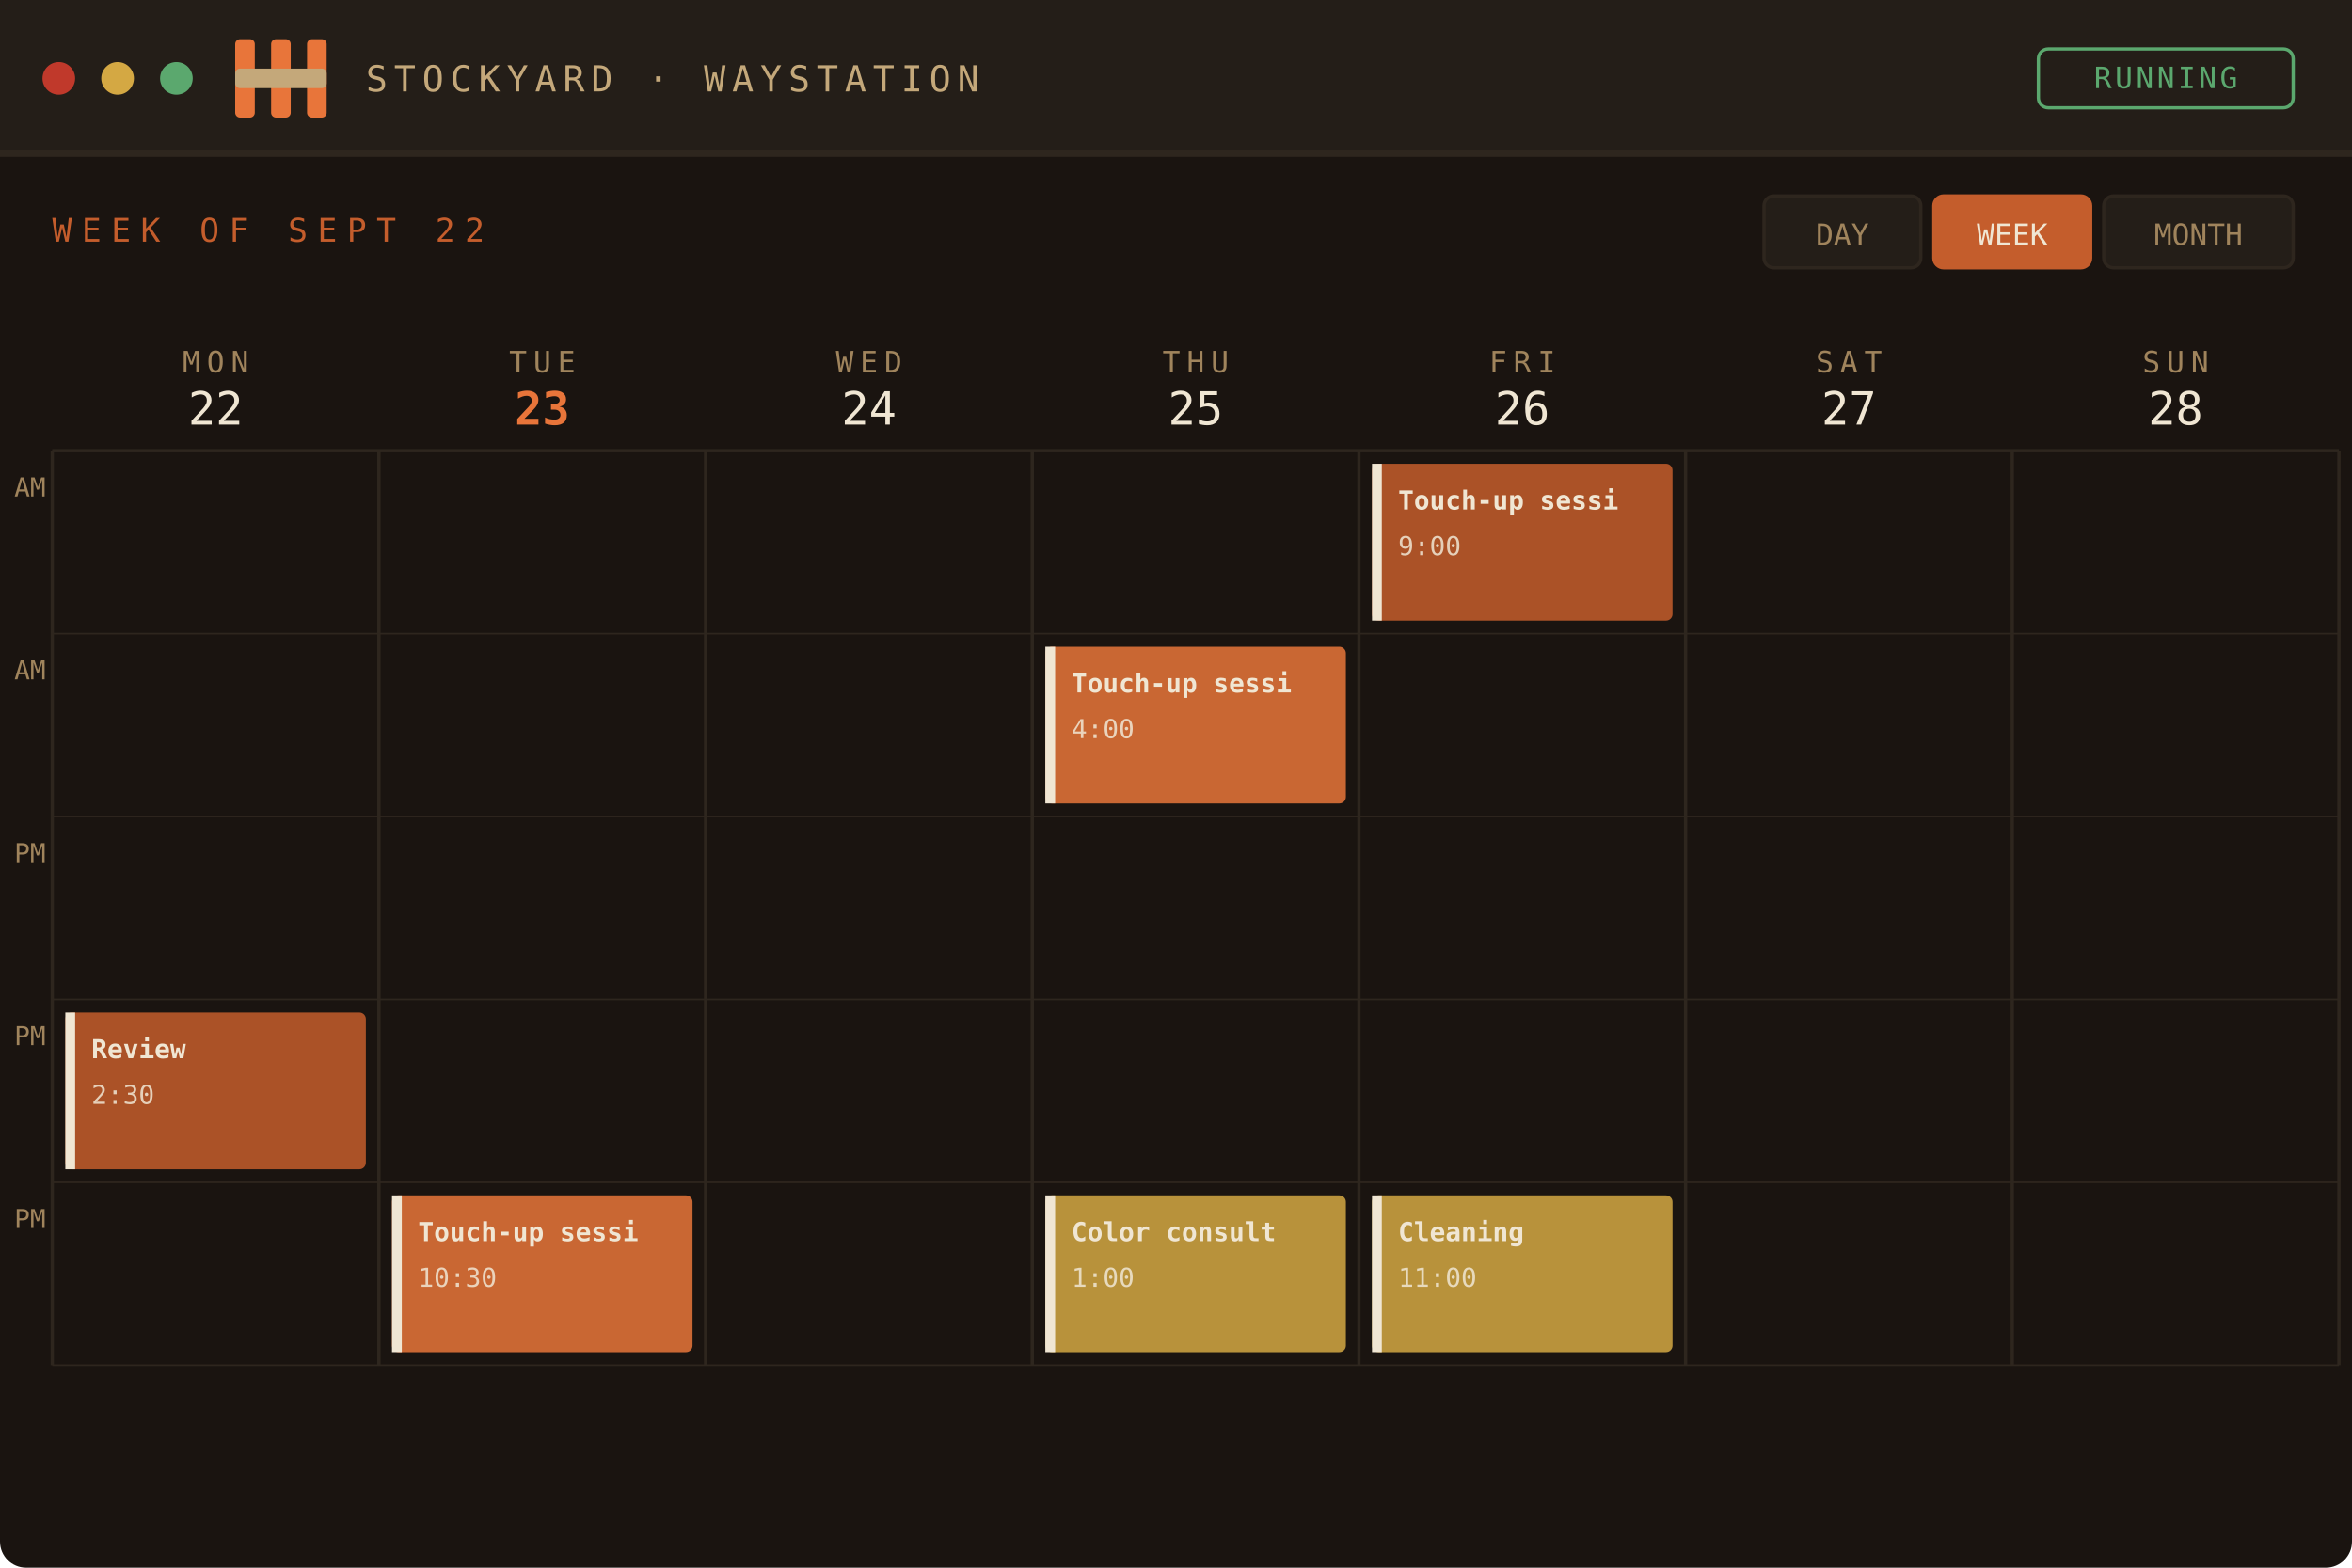
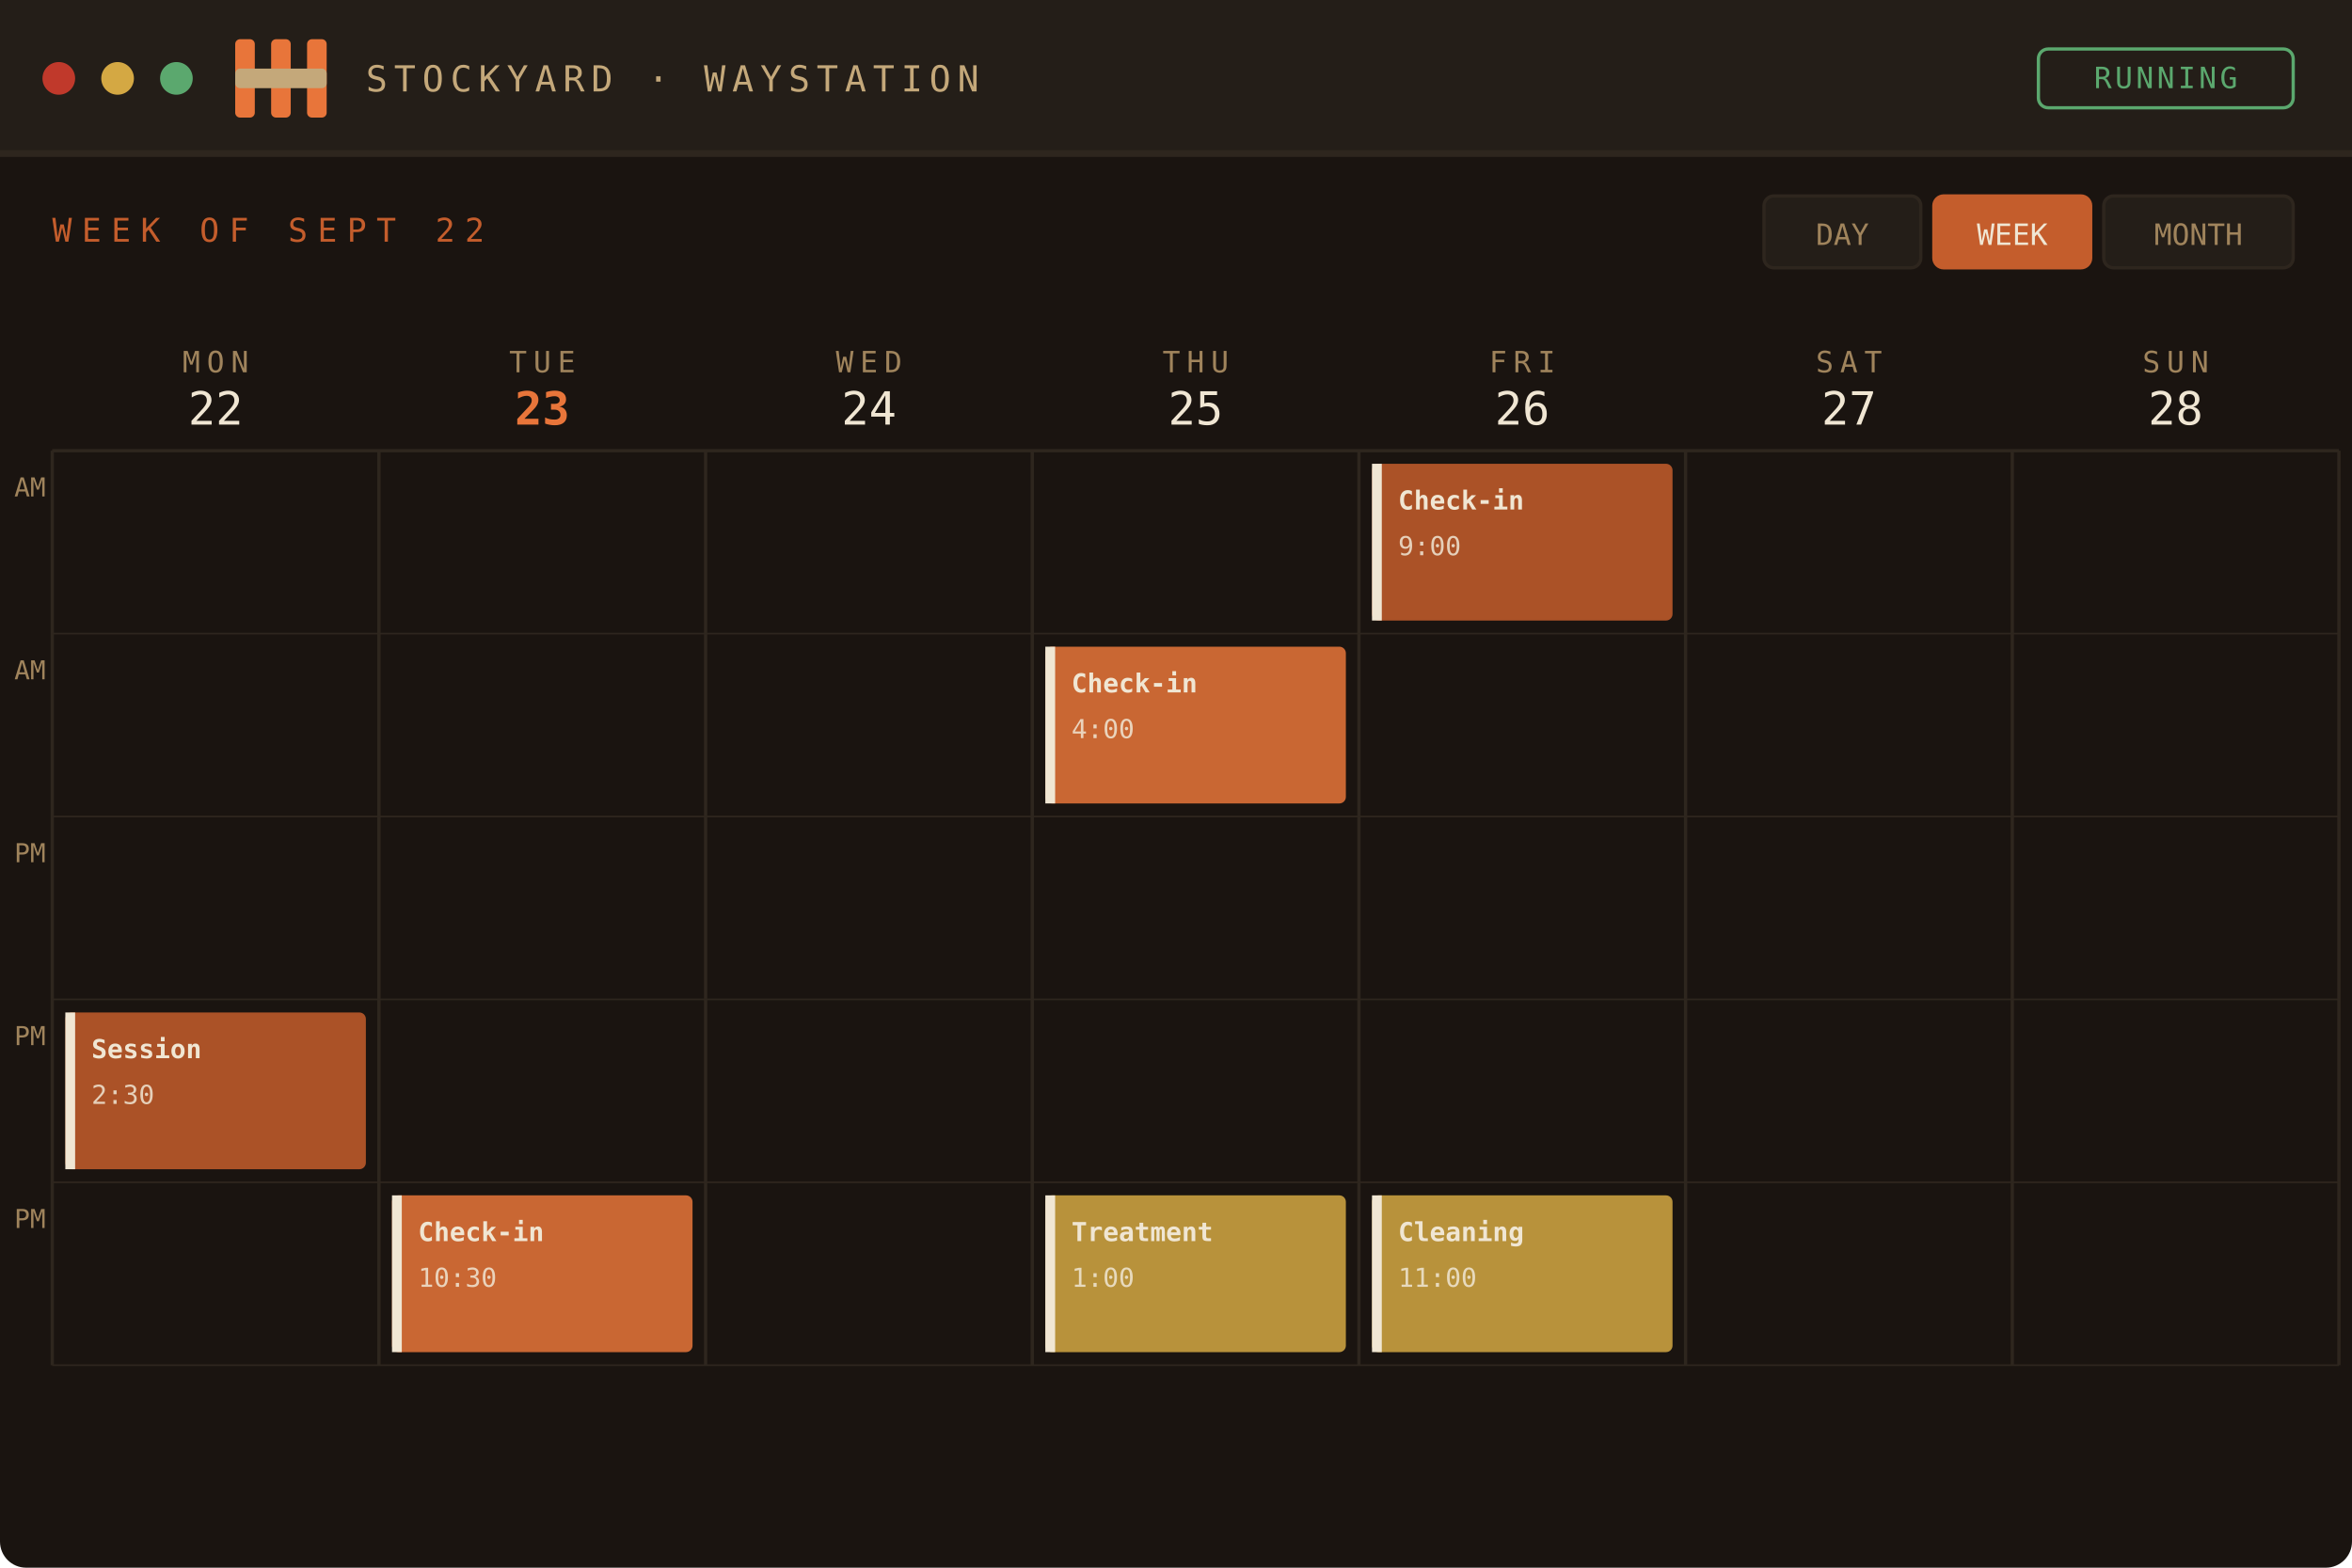
<svg xmlns="http://www.w3.org/2000/svg" width="720" height="480" viewBox="0 0 720 480" role="img" aria-label="Waystation dashboard mockup">
  <rect width="720" height="480" rx="8" fill="#1a1410" />
  <rect width="720" height="48" fill="#241e18" />
  <rect y="46" width="720" height="2" fill="#2e261e" />
  <circle cx="18" cy="24" r="5" fill="#c0392b" />
  <circle cx="36" cy="24" r="5" fill="#d4a843" />
  <circle cx="54" cy="24" r="5" fill="#5ba86e" />
  <rect x="72" y="12" width="6" height="24" rx="1.5" fill="#e8753a" />
  <rect x="83" y="12" width="6" height="24" rx="1.5" fill="#e8753a" />
  <rect x="94" y="12" width="6" height="24" rx="1.5" fill="#e8753a" />
  <rect x="72" y="21" width="28" height="6" rx="1.5" fill="#c4a87a" />
  <text x="112" y="28" fill="#c4a87a" font-size="11" font-family="JetBrains Mono,monospace" letter-spacing="2">STOCKYARD · WAYSTATION</text>
  <rect x="624" y="15" width="78" height="18" rx="3" fill="none" stroke="#5ba86e" stroke-width="1" />
  <text x="663" y="27" text-anchor="middle" fill="#5ba86e" font-size="9" font-family="JetBrains Mono,monospace" letter-spacing="1">RUNNING</text>
  <text x="16" y="74" fill="#c45d2c" font-size="10" font-family="JetBrains Mono,monospace" letter-spacing="3">WEEK OF SEPT 22</text>
  <rect x="540" y="60" width="48" height="22" rx="3" fill="#241e18" stroke="#2e261e" />
  <text x="564" y="75" text-anchor="middle" fill="#a0845c" font-size="9" font-family="JetBrains Mono,monospace">DAY</text>
  <rect x="592" y="60" width="48" height="22" rx="3" fill="#c45d2c" stroke="#c45d2c" />
  <text x="616" y="75" text-anchor="middle" fill="#f0e6d3" font-size="9" font-family="JetBrains Mono,monospace">WEEK</text>
  <rect x="644" y="60" width="58" height="22" rx="3" fill="#241e18" stroke="#2e261e" />
  <text x="673" y="75" text-anchor="middle" fill="#a0845c" font-size="9" font-family="JetBrains Mono,monospace">MONTH</text>
  <text x="66.0" y="114" text-anchor="middle" fill="#a0845c" font-size="9" font-family="JetBrains Mono,monospace" letter-spacing="2">MON</text>
  <text x="66.0" y="130" text-anchor="middle" fill="#f0e6d3" font-size="14" font-family="JetBrains Mono,monospace" font-weight="normal">22</text>
  <text x="166.0" y="114" text-anchor="middle" fill="#a0845c" font-size="9" font-family="JetBrains Mono,monospace" letter-spacing="2">TUE</text>
  <text x="166.0" y="130" text-anchor="middle" fill="#e8753a" font-size="14" font-family="JetBrains Mono,monospace" font-weight="bold">23</text>
  <text x="266.0" y="114" text-anchor="middle" fill="#a0845c" font-size="9" font-family="JetBrains Mono,monospace" letter-spacing="2">WED</text>
  <text x="266.0" y="130" text-anchor="middle" fill="#f0e6d3" font-size="14" font-family="JetBrains Mono,monospace" font-weight="normal">24</text>
  <text x="366.0" y="114" text-anchor="middle" fill="#a0845c" font-size="9" font-family="JetBrains Mono,monospace" letter-spacing="2">THU</text>
  <text x="366.0" y="130" text-anchor="middle" fill="#f0e6d3" font-size="14" font-family="JetBrains Mono,monospace" font-weight="normal">25</text>
  <text x="466.0" y="114" text-anchor="middle" fill="#a0845c" font-size="9" font-family="JetBrains Mono,monospace" letter-spacing="2">FRI</text>
  <text x="466.0" y="130" text-anchor="middle" fill="#f0e6d3" font-size="14" font-family="JetBrains Mono,monospace" font-weight="normal">26</text>
  <text x="566.0" y="114" text-anchor="middle" fill="#a0845c" font-size="9" font-family="JetBrains Mono,monospace" letter-spacing="2">SAT</text>
  <text x="566.0" y="130" text-anchor="middle" fill="#f0e6d3" font-size="14" font-family="JetBrains Mono,monospace" font-weight="normal">27</text>
  <text x="666.0" y="114" text-anchor="middle" fill="#a0845c" font-size="9" font-family="JetBrains Mono,monospace" letter-spacing="2">SUN</text>
  <text x="666.0" y="130" text-anchor="middle" fill="#f0e6d3" font-size="14" font-family="JetBrains Mono,monospace" font-weight="normal">28</text>
  <line x1="16" y1="138" x2="716" y2="138" stroke="#2e261e" stroke-width="1" />
  <line x1="16" y1="138" x2="16" y2="418" stroke="#2e261e" stroke-width="1" />
  <line x1="116" y1="138" x2="116" y2="418" stroke="#2e261e" stroke-width="1" />
  <line x1="216" y1="138" x2="216" y2="418" stroke="#2e261e" stroke-width="1" />
  <line x1="316" y1="138" x2="316" y2="418" stroke="#2e261e" stroke-width="1" />
  <line x1="416" y1="138" x2="416" y2="418" stroke="#2e261e" stroke-width="1" />
  <line x1="516" y1="138" x2="516" y2="418" stroke="#2e261e" stroke-width="1" />
  <line x1="616" y1="138" x2="616" y2="418" stroke="#2e261e" stroke-width="1" />
  <line x1="716" y1="138" x2="716" y2="418" stroke="#2e261e" stroke-width="1" />
  <line x1="16" y1="138" x2="716" y2="138" stroke="#2e261e" stroke-width="0.5" />
  <line x1="16" y1="194" x2="716" y2="194" stroke="#2e261e" stroke-width="0.5" />
  <line x1="16" y1="250" x2="716" y2="250" stroke="#2e261e" stroke-width="0.5" />
  <line x1="16" y1="306" x2="716" y2="306" stroke="#2e261e" stroke-width="0.5" />
  <line x1="16" y1="362" x2="716" y2="362" stroke="#2e261e" stroke-width="0.5" />
  <line x1="16" y1="418" x2="716" y2="418" stroke="#2e261e" stroke-width="0.5" />
  <text x="14" y="152" text-anchor="end" fill="#a0845c" font-size="8" font-family="JetBrains Mono,monospace">9 AM</text>
  <text x="14" y="208" text-anchor="end" fill="#a0845c" font-size="8" font-family="JetBrains Mono,monospace">11 AM</text>
  <text x="14" y="264" text-anchor="end" fill="#a0845c" font-size="8" font-family="JetBrains Mono,monospace">1 PM</text>
  <text x="14" y="320" text-anchor="end" fill="#a0845c" font-size="8" font-family="JetBrains Mono,monospace">3 PM</text>
  <text x="14" y="376" text-anchor="end" fill="#a0845c" font-size="8" font-family="JetBrains Mono,monospace">5 PM</text>
  <rect x="420" y="142" width="92" height="48" rx="2" fill="#c45d2c" opacity="0.85" />
  <rect x="420" y="142" width="3" height="48" fill="#f0e6d3" />
-   <text x="428" y="156" fill="#f0e6d3" font-size="8" font-family="JetBrains Mono,monospace" font-weight="bold">Touch-up sessi</text>
+   <text x="428" y="156" fill="#f0e6d3" font-size="8" font-family="JetBrains Mono,monospace" font-weight="bold">Check-in</text>
  <text x="428" y="170" fill="#f0e6d3" font-size="8" font-family="JetBrains Mono,monospace" opacity="0.85">9:00</text>
  <rect x="120" y="366" width="92" height="48" rx="2" fill="#e8753a" opacity="0.85" />
  <rect x="120" y="366" width="3" height="48" fill="#f0e6d3" />
-   <text x="128" y="380" fill="#f0e6d3" font-size="8" font-family="JetBrains Mono,monospace" font-weight="bold">Touch-up sessi</text>
+   <text x="128" y="380" fill="#f0e6d3" font-size="8" font-family="JetBrains Mono,monospace" font-weight="bold">Check-in</text>
  <text x="128" y="394" fill="#f0e6d3" font-size="8" font-family="JetBrains Mono,monospace" opacity="0.85">10:30</text>
  <rect x="320" y="366" width="92" height="48" rx="2" fill="#d4a843" opacity="0.85" />
  <rect x="320" y="366" width="3" height="48" fill="#f0e6d3" />
-   <text x="328" y="380" fill="#f0e6d3" font-size="8" font-family="JetBrains Mono,monospace" font-weight="bold">Color consult</text>
+   <text x="328" y="380" fill="#f0e6d3" font-size="8" font-family="JetBrains Mono,monospace" font-weight="bold">Treatment</text>
  <text x="328" y="394" fill="#f0e6d3" font-size="8" font-family="JetBrains Mono,monospace" opacity="0.85">1:00</text>
  <rect x="20" y="310" width="92" height="48" rx="2" fill="#c45d2c" opacity="0.85" />
  <rect x="20" y="310" width="3" height="48" fill="#f0e6d3" />
-   <text x="28" y="324" fill="#f0e6d3" font-size="8" font-family="JetBrains Mono,monospace" font-weight="bold">Review</text>
+   <text x="28" y="324" fill="#f0e6d3" font-size="8" font-family="JetBrains Mono,monospace" font-weight="bold">Session</text>
  <text x="28" y="338" fill="#f0e6d3" font-size="8" font-family="JetBrains Mono,monospace" opacity="0.85">2:30</text>
  <rect x="320" y="198" width="92" height="48" rx="2" fill="#e8753a" opacity="0.85" />
  <rect x="320" y="198" width="3" height="48" fill="#f0e6d3" />
-   <text x="328" y="212" fill="#f0e6d3" font-size="8" font-family="JetBrains Mono,monospace" font-weight="bold">Touch-up sessi</text>
+   <text x="328" y="212" fill="#f0e6d3" font-size="8" font-family="JetBrains Mono,monospace" font-weight="bold">Check-in</text>
  <text x="328" y="226" fill="#f0e6d3" font-size="8" font-family="JetBrains Mono,monospace" opacity="0.85">4:00</text>
  <rect x="420" y="366" width="92" height="48" rx="2" fill="#d4a843" opacity="0.85" />
  <rect x="420" y="366" width="3" height="48" fill="#f0e6d3" />
  <text x="428" y="380" fill="#f0e6d3" font-size="8" font-family="JetBrains Mono,monospace" font-weight="bold">Cleaning</text>
  <text x="428" y="394" fill="#f0e6d3" font-size="8" font-family="JetBrains Mono,monospace" opacity="0.85">11:00</text>
</svg>
